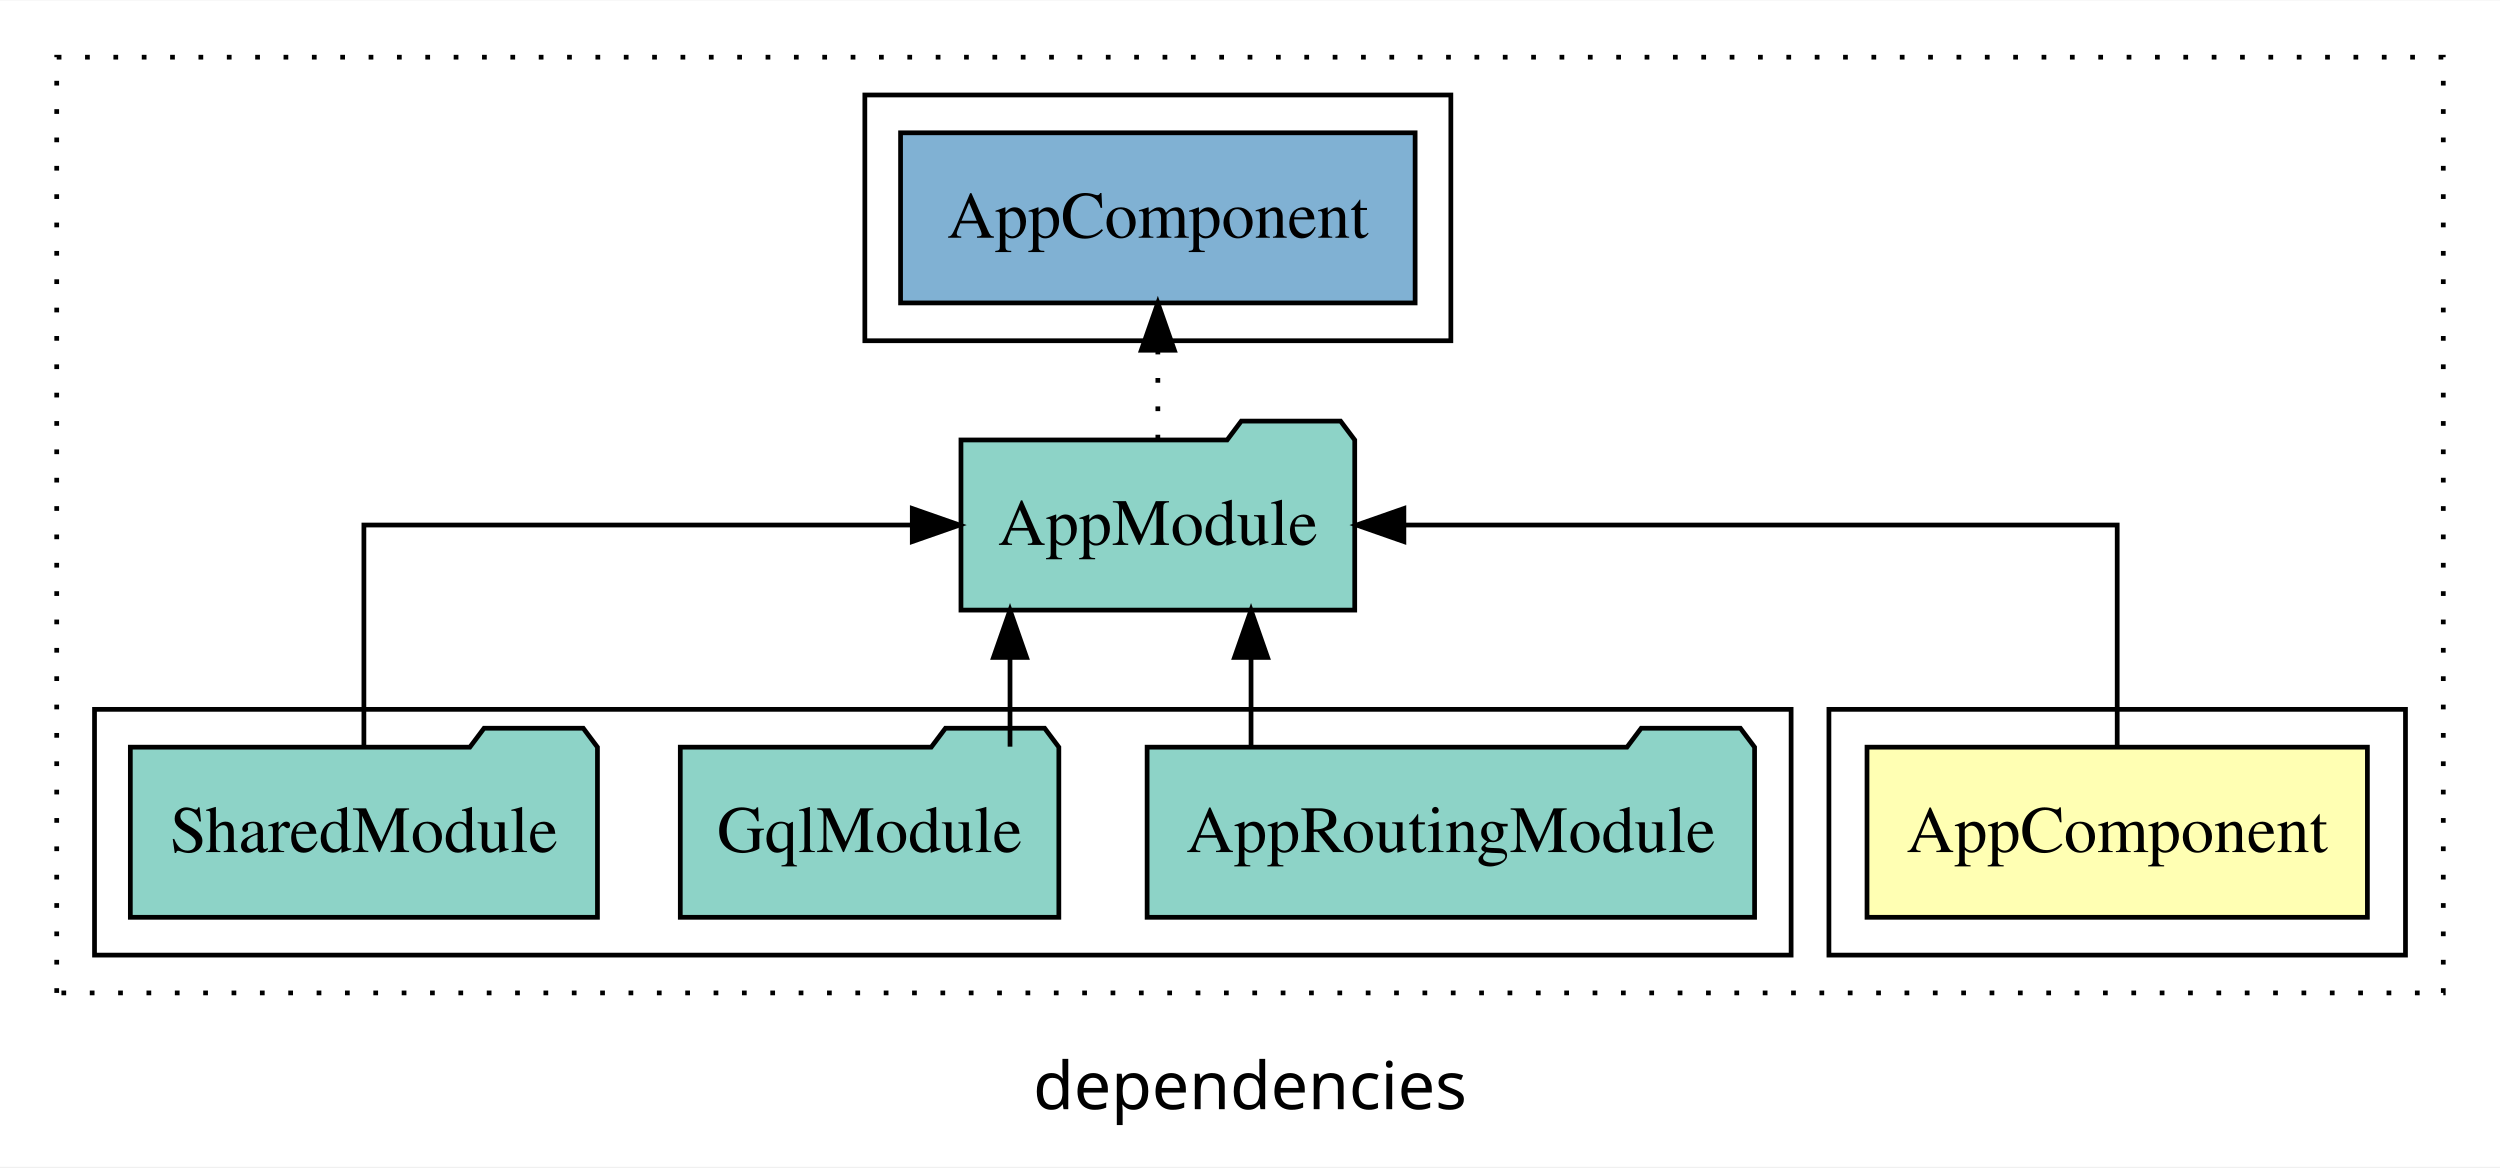
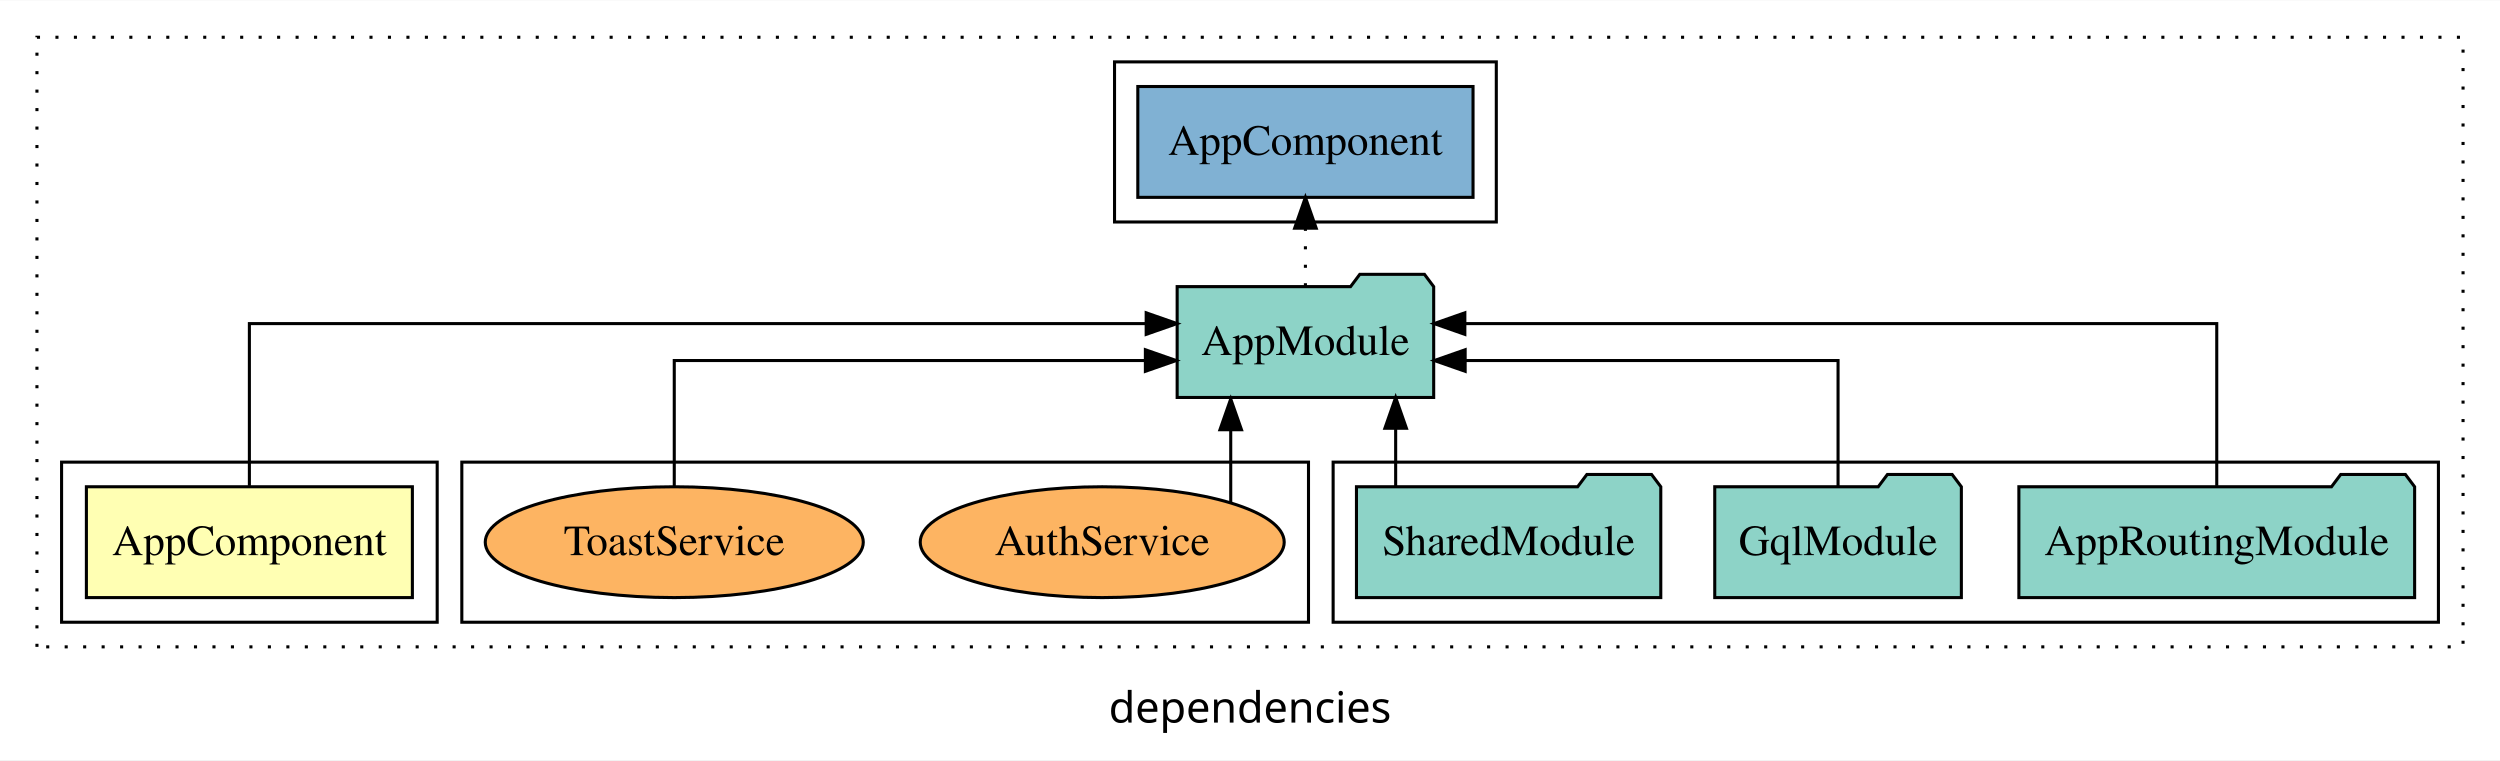
- <svg xmlns="http://www.w3.org/2000/svg" width="529pt" height="247pt" viewBox="0.00 0.00 529.00 246.80">
+ <svg xmlns="http://www.w3.org/2000/svg" width="812pt" height="247pt" viewBox="0.00 0.00 812.00 246.80">
  <g id="graph0" class="graph" transform="scale(1 1) rotate(0) translate(4 242.8)">
-     <polygon fill="white" stroke="transparent" points="-4,4 -4,-242.8 525,-242.8 525,4 -4,4" />
-     <text text-anchor="middle" x="260.5" y="-8.2" font-family="sans-serif" font-size="14.00">dependencies</text>
+     <polygon fill="white" stroke="transparent" points="-4,4 -4,-242.8 808,-242.8 808,4 -4,4" />
+     <text text-anchor="middle" x="402" y="-8.2" font-family="sans-serif" font-size="14.00">dependencies</text>
    <g id="clust1" class="cluster">
-       <polygon fill="none" stroke="black" stroke-dasharray="1,5" points="8,-32.8 8,-230.8 513,-230.8 513,-32.8 8,-32.8" />
+       <polygon fill="none" stroke="black" stroke-dasharray="1,5" points="8,-32.8 8,-230.8 796,-230.8 796,-32.8 8,-32.8" />
+     </g>
+     <g id="clust4" class="cluster">
+       <polygon fill="none" stroke="black" points="429,-40.8 429,-92.8 788,-92.8 788,-40.8 429,-40.8" />
+     </g>
+     <g id="clust7" class="cluster">
+       <polygon fill="none" stroke="black" points="146,-40.8 146,-92.8 421,-92.8 421,-40.8 146,-40.8" />
    </g>
    <g id="clust6" class="cluster">
-       <polygon fill="none" stroke="black" points="179,-170.8 179,-222.8 303,-222.8 303,-170.8 179,-170.8" />
+       <polygon fill="none" stroke="black" points="358,-170.8 358,-222.8 482,-222.8 482,-170.8 358,-170.8" />
    </g>
    <g id="clust2" class="cluster">
-       <polygon fill="none" stroke="black" points="383,-40.8 383,-92.8 505,-92.8 505,-40.8 383,-40.8" />
-     </g>
-     <g id="clust4" class="cluster">
-       <polygon fill="none" stroke="black" points="16,-40.8 16,-92.8 375,-92.8 375,-40.8 16,-40.8" />
+       <polygon fill="none" stroke="black" points="16,-40.8 16,-92.8 138,-92.8 138,-40.8 16,-40.8" />
    </g>
    <g id="node1" class="node">
-       <polygon fill="#ffffb3" stroke="black" points="496.94,-84.8 391.06,-84.8 391.06,-48.8 496.94,-48.8 496.94,-84.8" />
-       <text text-anchor="middle" x="444" y="-62.6" font-family="Times,serif" font-size="14.00">AppComponent</text>
+       <polygon fill="#ffffb3" stroke="black" points="129.94,-84.8 24.06,-84.8 24.06,-48.8 129.94,-48.8 129.94,-84.8" />
+       <text text-anchor="middle" x="77" y="-62.6" font-family="Times,serif" font-size="14.00">AppComponent</text>
    </g>
    <g id="node2" class="node">
-       <polygon fill="#8dd3c7" stroke="black" points="282.66,-149.8 279.66,-153.8 258.66,-153.8 255.66,-149.8 199.34,-149.8 199.34,-113.8 282.66,-113.8 282.66,-149.8" />
-       <text text-anchor="middle" x="241" y="-127.6" font-family="Times,serif" font-size="14.00">AppModule</text>
+       <polygon fill="#8dd3c7" stroke="black" points="461.66,-149.8 458.66,-153.8 437.66,-153.8 434.66,-149.8 378.34,-149.8 378.34,-113.8 461.66,-113.8 461.66,-149.8" />
+       <text text-anchor="middle" x="420" y="-127.6" font-family="Times,serif" font-size="14.00">AppModule</text>
    </g>
    <g id="edge1" class="edge">
-       <path fill="none" stroke="black" d="M444,-84.91C444,-104.14 444,-131.8 444,-131.8 444,-131.8 293.06,-131.8 293.06,-131.8" />
-       <polygon fill="black" stroke="black" points="293.06,-128.3 283.06,-131.8 293.06,-135.3 293.06,-128.3" />
+       <path fill="none" stroke="black" d="M77,-85.08C77,-106.12 77,-137.8 77,-137.8 77,-137.8 368.28,-137.8 368.28,-137.8" />
+       <polygon fill="black" stroke="black" points="368.28,-141.3 378.28,-137.8 368.28,-134.3 368.28,-141.3" />
    </g>
    <g id="node6" class="node">
-       <polygon fill="#80b1d3" stroke="black" points="295.44,-214.8 186.56,-214.8 186.56,-178.8 295.44,-178.8 295.44,-214.8" />
-       <text text-anchor="middle" x="241" y="-192.6" font-family="Times,serif" font-size="14.00">AppComponent </text>
+       <polygon fill="#80b1d3" stroke="black" points="474.44,-214.8 365.56,-214.8 365.56,-178.8 474.44,-178.8 474.44,-214.8" />
+       <text text-anchor="middle" x="420" y="-192.6" font-family="Times,serif" font-size="14.00">AppComponent </text>
    </g>
    <g id="edge5" class="edge">
-       <path fill="none" stroke="black" stroke-dasharray="1,5" d="M241,-149.91C241,-149.91 241,-168.79 241,-168.79" />
-       <polygon fill="black" stroke="black" points="237.5,-168.79 241,-178.79 244.5,-168.79 237.5,-168.79" />
+       <path fill="none" stroke="black" stroke-dasharray="1,5" d="M420,-149.91C420,-149.91 420,-168.79 420,-168.79" />
+       <polygon fill="black" stroke="black" points="416.5,-168.79 420,-178.79 423.5,-168.79 416.5,-168.79" />
    </g>
    <g id="node3" class="node">
-       <polygon fill="#8dd3c7" stroke="black" points="367.27,-84.8 364.27,-88.8 343.27,-88.8 340.27,-84.8 238.73,-84.8 238.73,-48.8 367.27,-48.8 367.27,-84.8" />
-       <text text-anchor="middle" x="303" y="-62.6" font-family="Times,serif" font-size="14.00">AppRoutingModule</text>
+       <polygon fill="#8dd3c7" stroke="black" points="780.27,-84.8 777.27,-88.8 756.27,-88.8 753.27,-84.8 651.73,-84.8 651.73,-48.8 780.27,-48.8 780.27,-84.8" />
+       <text text-anchor="middle" x="716" y="-62.6" font-family="Times,serif" font-size="14.00">AppRoutingModule</text>
    </g>
    <g id="edge2" class="edge">
-       <path fill="none" stroke="black" d="M260.72,-84.91C260.72,-84.91 260.72,-103.79 260.72,-103.79" />
-       <polygon fill="black" stroke="black" points="257.22,-103.79 260.72,-113.79 264.22,-103.79 257.22,-103.79" />
+       <path fill="none" stroke="black" d="M716,-85.08C716,-106.12 716,-137.8 716,-137.8 716,-137.8 471.78,-137.8 471.78,-137.8" />
+       <polygon fill="black" stroke="black" points="471.78,-134.3 461.78,-137.8 471.78,-141.3 471.78,-134.3" />
    </g>
    <g id="node4" class="node">
-       <polygon fill="#8dd3c7" stroke="black" points="220.05,-84.8 217.05,-88.8 196.05,-88.8 193.05,-84.8 139.95,-84.8 139.95,-48.8 220.05,-48.8 220.05,-84.8" />
-       <text text-anchor="middle" x="180" y="-62.6" font-family="Times,serif" font-size="14.00">GqlModule</text>
+       <polygon fill="#8dd3c7" stroke="black" points="633.05,-84.8 630.05,-88.8 609.05,-88.8 606.05,-84.8 552.95,-84.8 552.95,-48.8 633.05,-48.8 633.05,-84.8" />
+       <text text-anchor="middle" x="593" y="-62.6" font-family="Times,serif" font-size="14.00">GqlModule</text>
    </g>
    <g id="edge3" class="edge">
-       <path fill="none" stroke="black" d="M209.72,-84.91C209.72,-84.91 209.72,-103.79 209.72,-103.79" />
-       <polygon fill="black" stroke="black" points="206.22,-103.79 209.72,-113.79 213.22,-103.79 206.22,-103.79" />
+       <path fill="none" stroke="black" d="M593,-84.82C593,-102.17 593,-125.8 593,-125.8 593,-125.8 471.88,-125.8 471.88,-125.8" />
+       <polygon fill="black" stroke="black" points="471.88,-122.3 461.88,-125.8 471.88,-129.3 471.88,-122.3" />
    </g>
    <g id="node5" class="node">
-       <polygon fill="#8dd3c7" stroke="black" points="122.42,-84.8 119.42,-88.8 98.42,-88.8 95.42,-84.8 23.58,-84.8 23.58,-48.8 122.42,-48.8 122.42,-84.8" />
-       <text text-anchor="middle" x="73" y="-62.6" font-family="Times,serif" font-size="14.00">SharedModule</text>
+       <polygon fill="#8dd3c7" stroke="black" points="535.42,-84.8 532.42,-88.8 511.42,-88.8 508.42,-84.8 436.58,-84.8 436.58,-48.8 535.42,-48.8 535.42,-84.8" />
+       <text text-anchor="middle" x="486" y="-62.6" font-family="Times,serif" font-size="14.00">SharedModule</text>
    </g>
    <g id="edge4" class="edge">
-       <path fill="none" stroke="black" d="M73,-84.91C73,-104.14 73,-131.8 73,-131.8 73,-131.8 189.04,-131.8 189.04,-131.8" />
-       <polygon fill="black" stroke="black" points="189.04,-135.3 199.04,-131.8 189.04,-128.3 189.04,-135.3" />
+       <path fill="none" stroke="black" d="M449.31,-84.91C449.31,-84.91 449.31,-103.79 449.31,-103.79" />
+       <polygon fill="black" stroke="black" points="445.81,-103.79 449.31,-113.79 452.81,-103.79 445.81,-103.79" />
+     </g>
+     <g id="node7" class="node">
+       <ellipse fill="#fdb462" stroke="black" cx="354" cy="-66.8" rx="59.11" ry="18" />
+       <text text-anchor="middle" x="354" y="-62.6" font-family="Times,serif" font-size="14.00">AuthService</text>
+     </g>
+     <g id="edge6" class="edge">
+       <path fill="none" stroke="black" d="M395.74,-79.64C395.74,-79.64 395.74,-103.32 395.74,-103.32" />
+       <polygon fill="black" stroke="black" points="392.24,-103.32 395.74,-113.32 399.24,-103.32 392.24,-103.32" />
+     </g>
+     <g id="node8" class="node">
+       <ellipse fill="#fdb462" stroke="black" cx="215" cy="-66.8" rx="61.39" ry="18" />
+       <text text-anchor="middle" x="215" y="-62.6" font-family="Times,serif" font-size="14.00">ToastService</text>
+     </g>
+     <g id="edge7" class="edge">
+       <path fill="none" stroke="black" d="M215,-84.82C215,-102.17 215,-125.8 215,-125.8 215,-125.8 368.02,-125.8 368.02,-125.8" />
+       <polygon fill="black" stroke="black" points="368.02,-129.3 378.02,-125.8 368.02,-122.3 368.02,-129.3" />
    </g>
  </g>
</svg>
